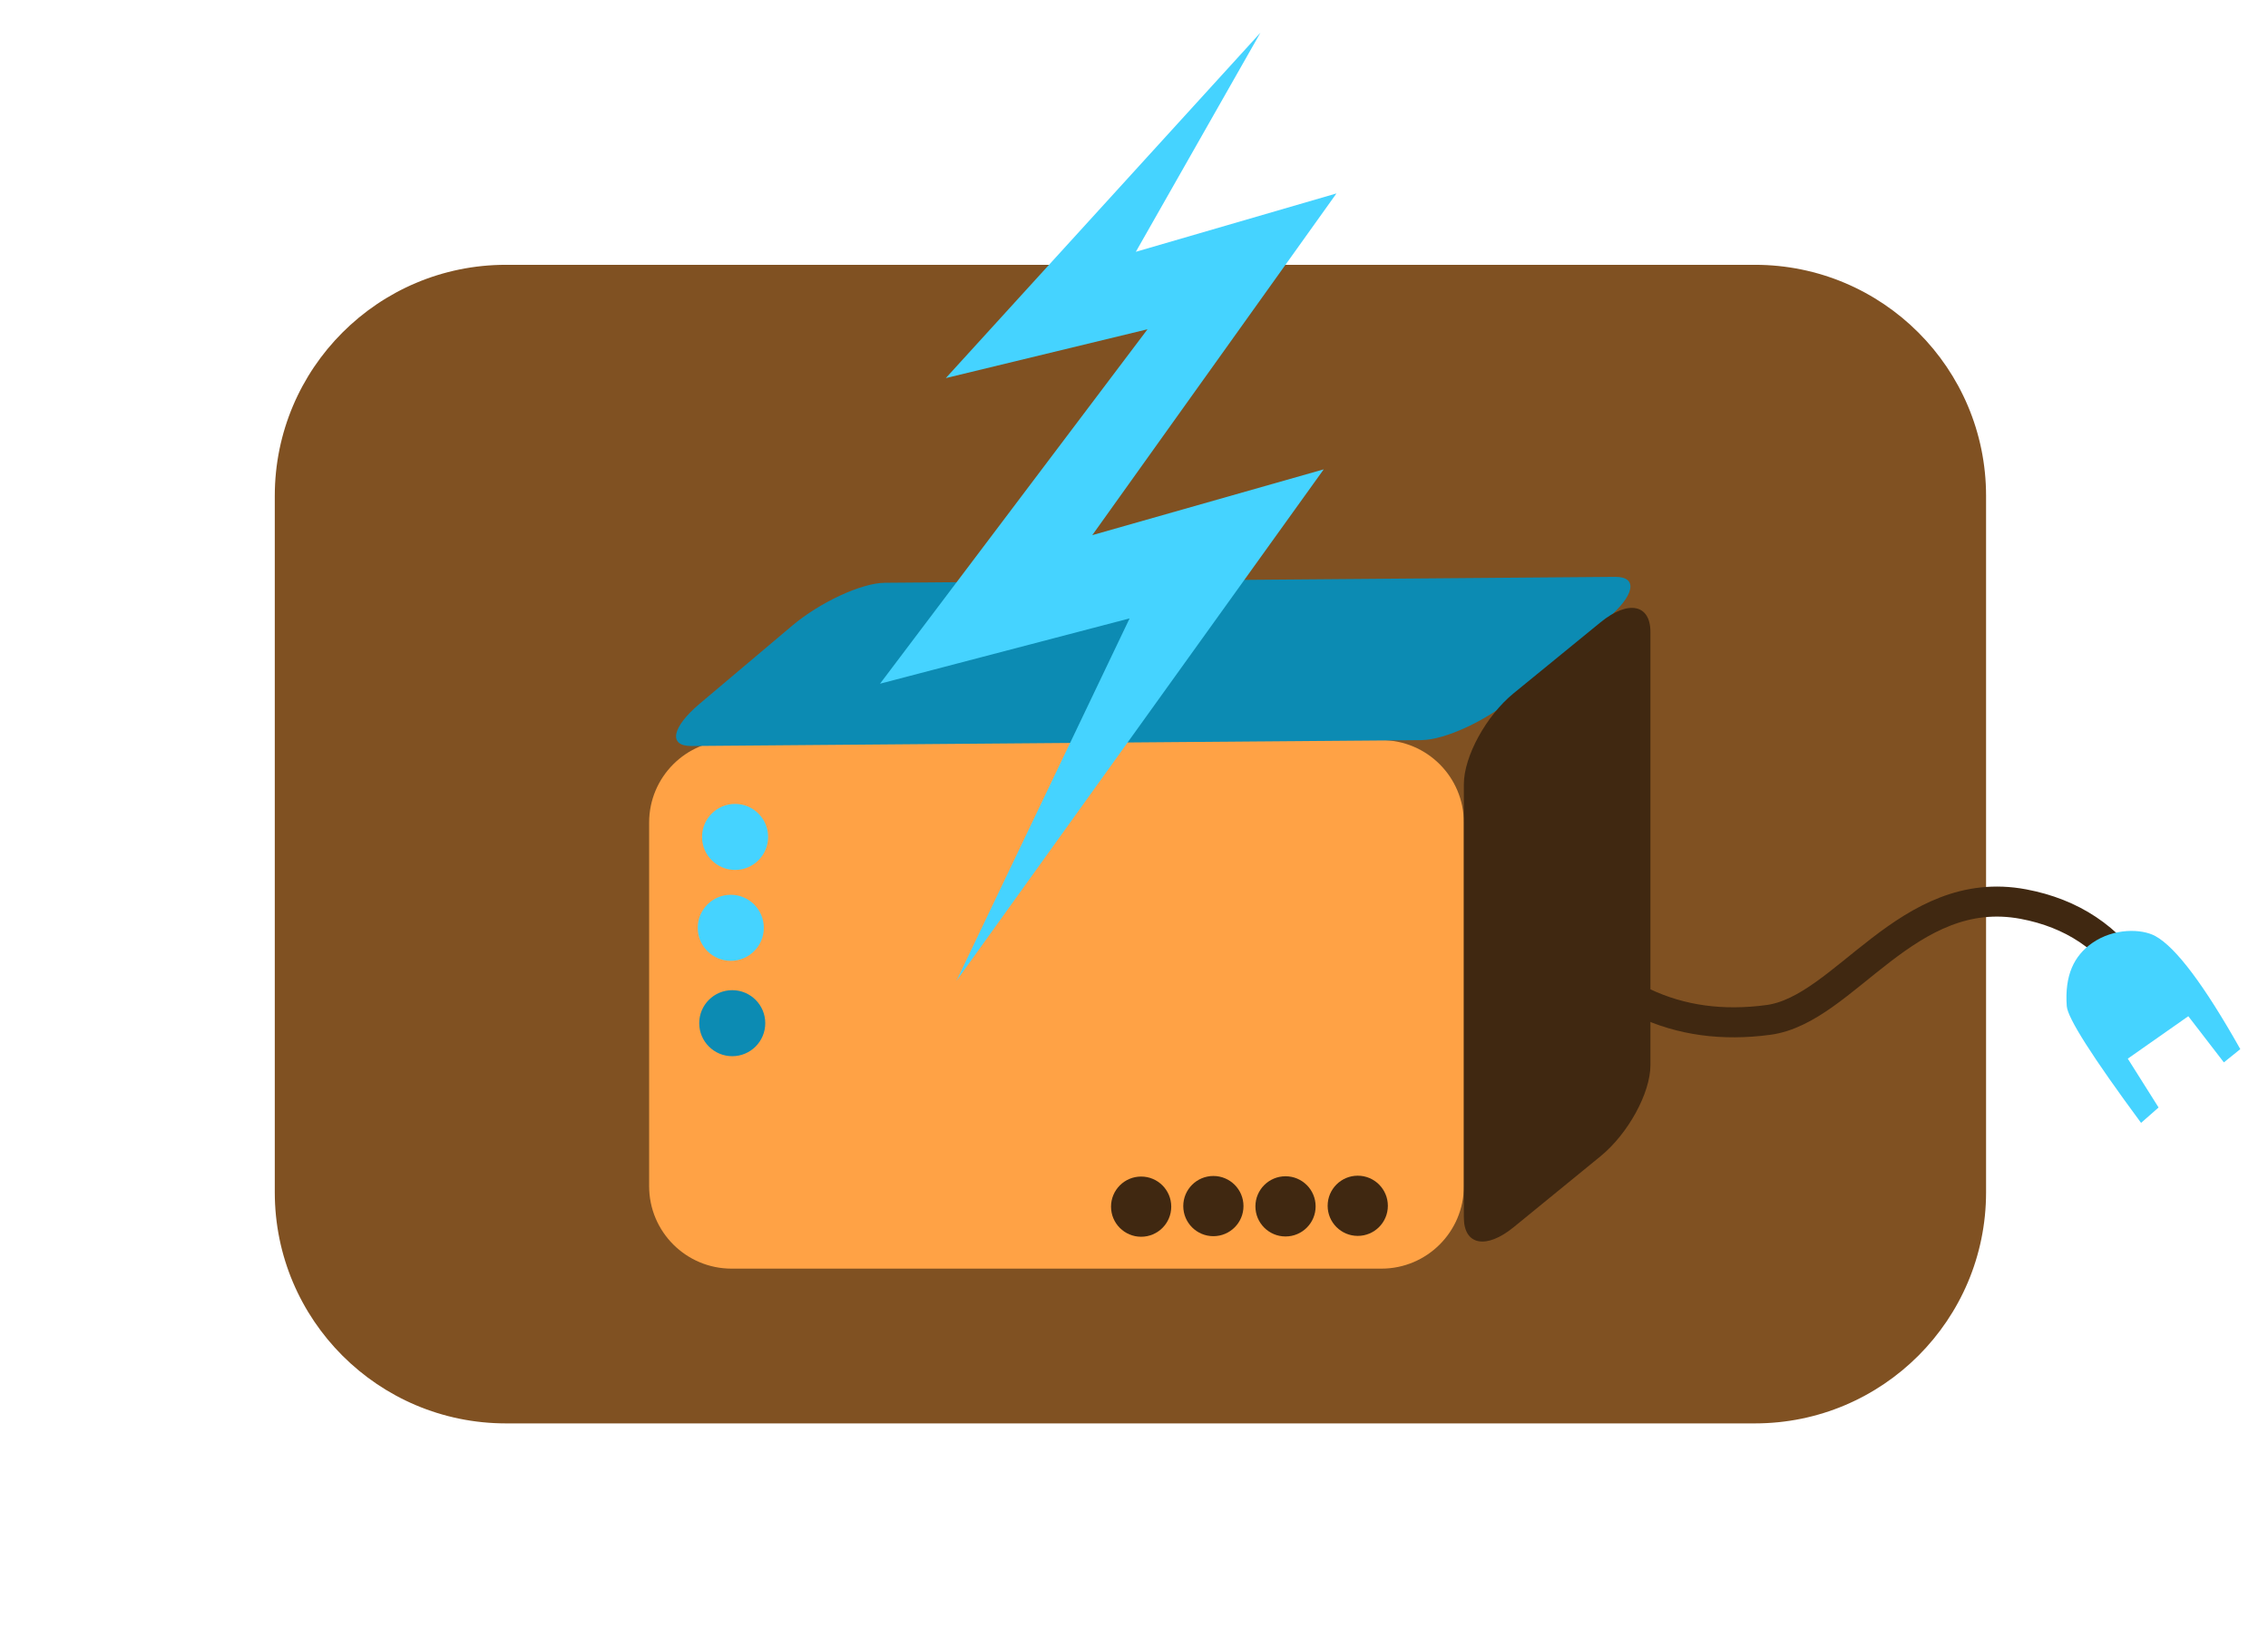
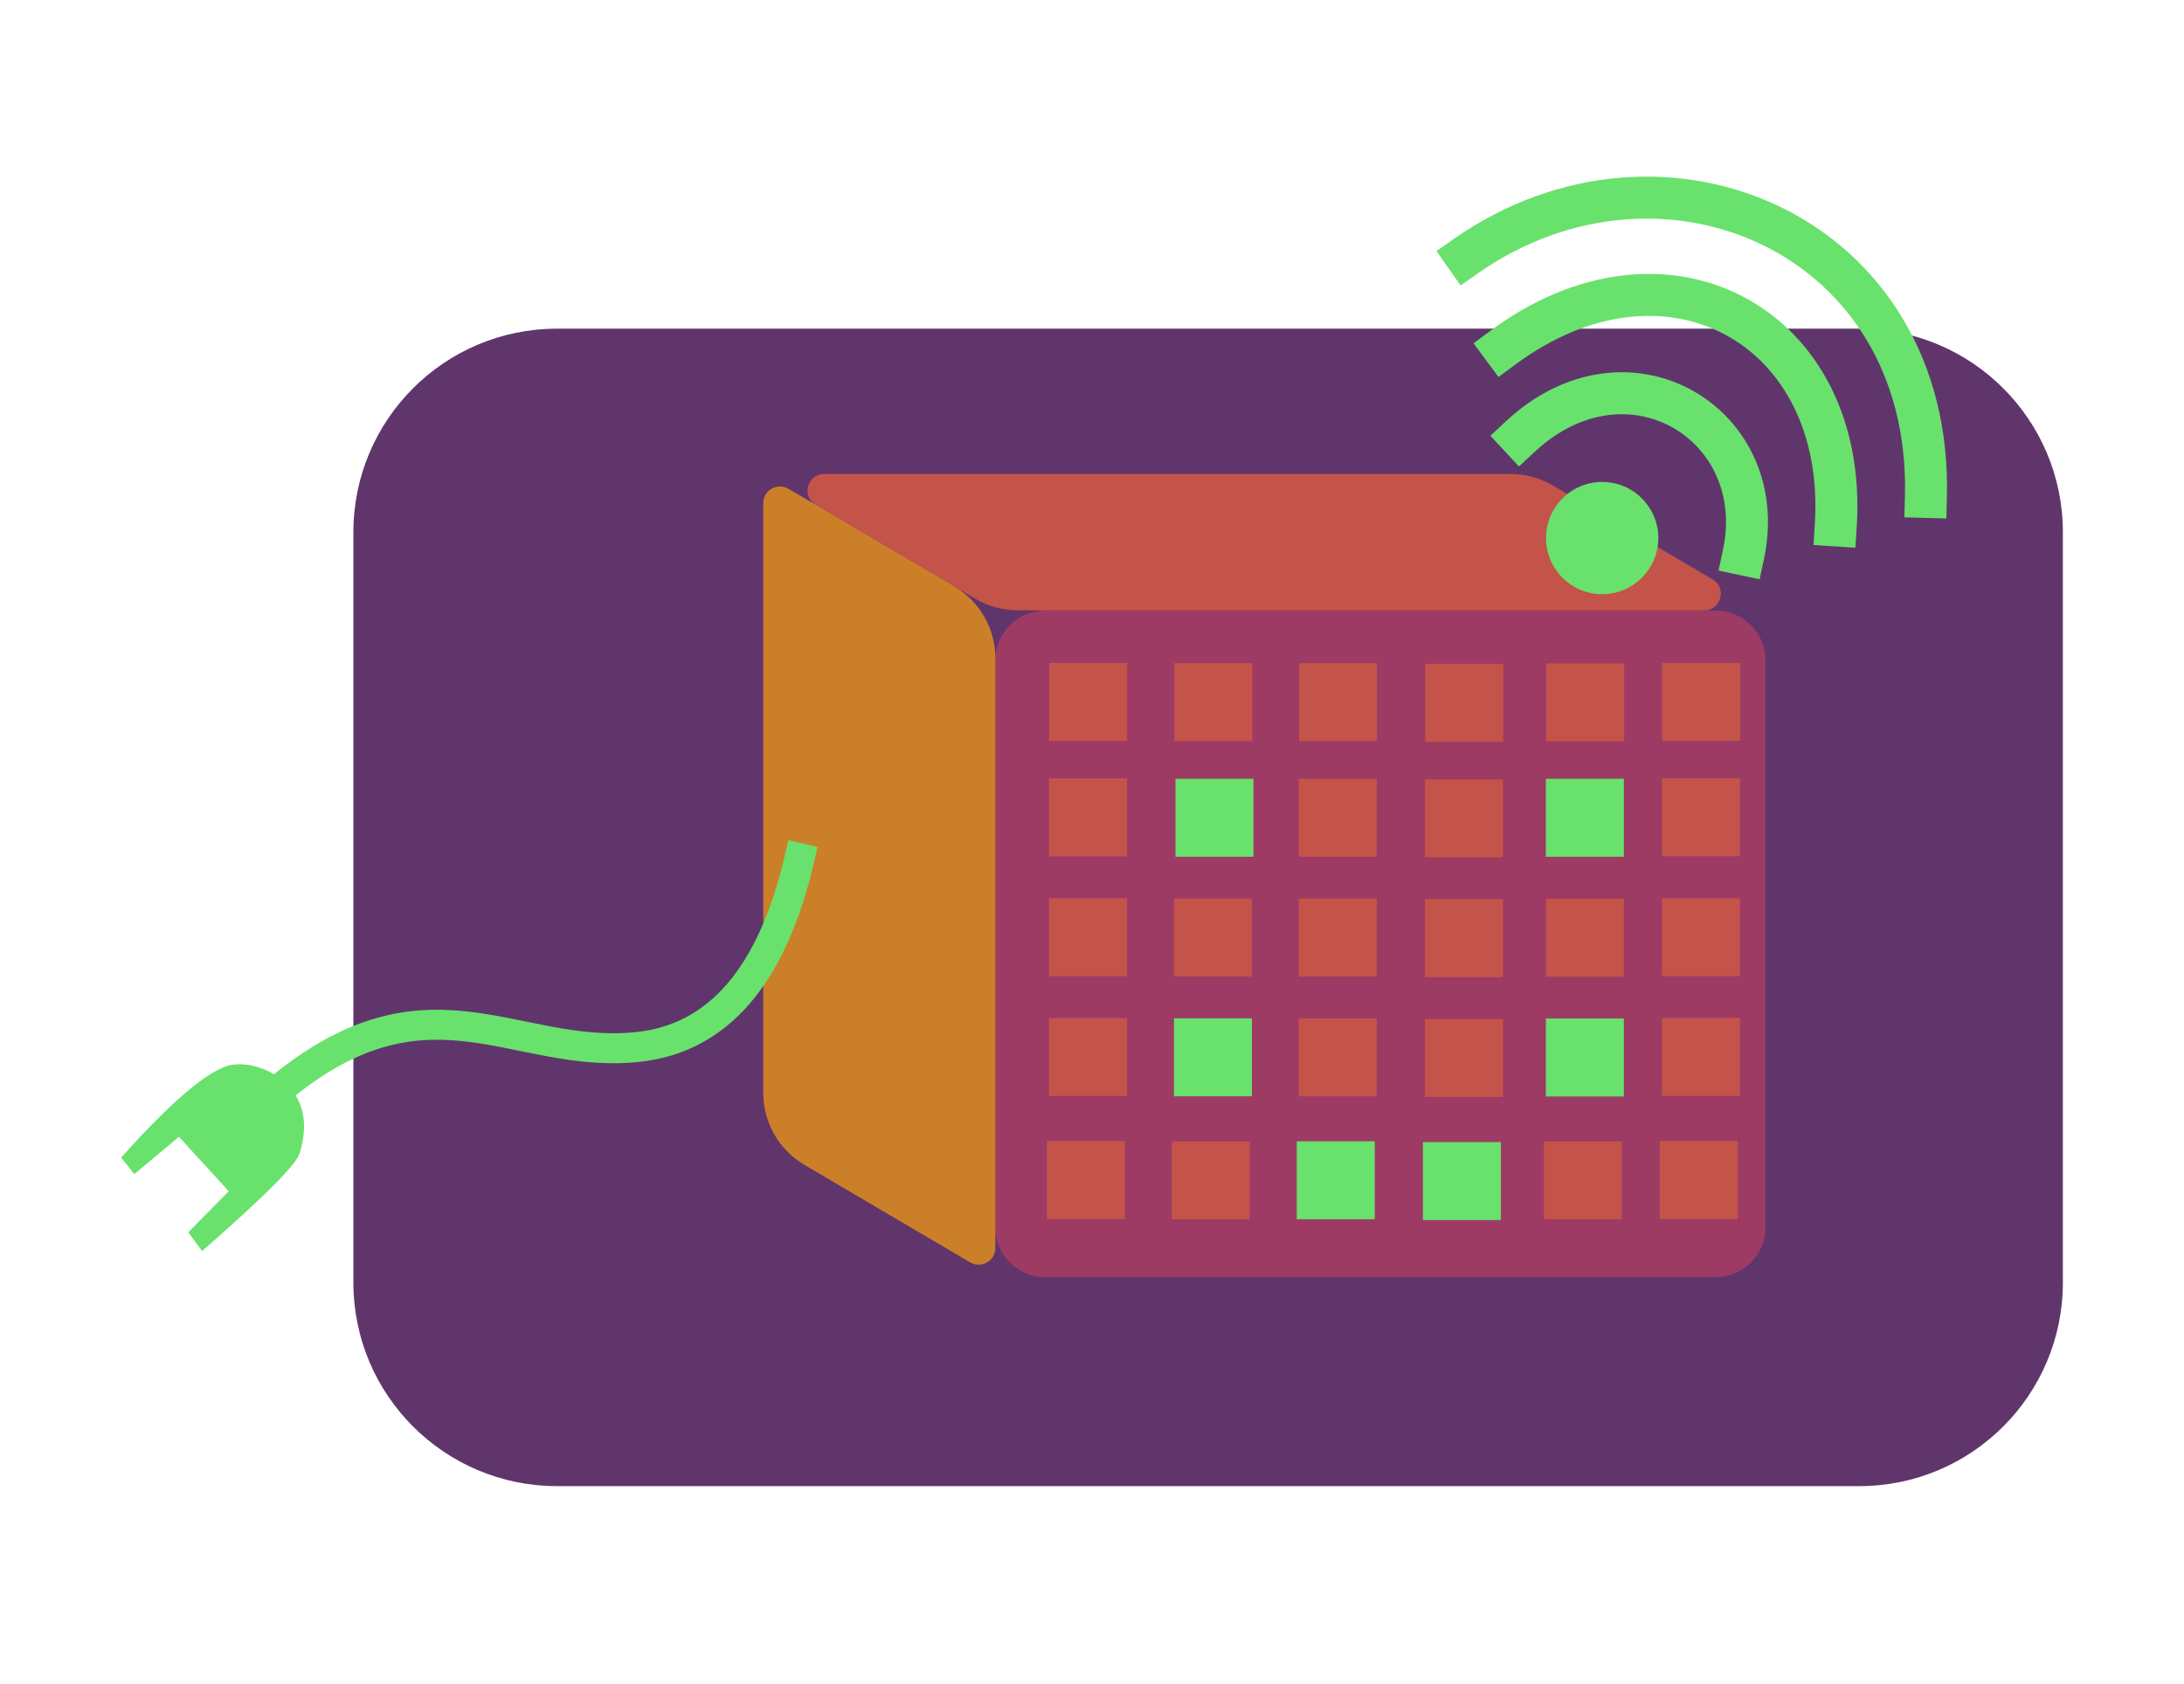
- <svg xmlns="http://www.w3.org/2000/svg" width="324pt" height="234pt" viewBox="0 0 324 234">
-   <defs />
-   <rect id="shape0" transform="matrix(2.382743 0 0 2.382743 39.2548 37.8392)" fill="#805122" fill-rule="evenodd" width="102.6" height="69.48" rx="13.86" ry="13.86" />
-   <rect id="shape13" transform="matrix(2.467932 0 0 2.467932 92.73337 105.7588)" fill="#ffa245" fill-rule="evenodd" width="47.16" height="30.6" rx="4.772" ry="4.772" />
-   <rect id="shape14" transform="matrix(2.467932 -0.01998196 -2.953213 2.491843 120.3754 83.32363)" fill="#0c8bb3" fill-rule="evenodd" width="47.16" height="9.36" rx="2.446" ry="2.446" />
-   <circle id="shape16" transform="matrix(2.382743 0 0 2.382743 100.2936 114.8726)" r="1.98" cx="1.98" cy="1.98" fill="#45d3ff" fill-rule="evenodd" />
-   <circle id="shape020" transform="matrix(2.382743 0 0 2.382743 99.68056 127.8585)" r="1.98" cx="1.98" cy="1.98" fill="#45d3ff" fill-rule="evenodd" />
-   <circle id="shape02111" transform="matrix(2.382743 0 0 2.382743 99.88852 141.4878)" r="1.98" cx="1.98" cy="1.98" fill="#0c8bb3" fill-rule="evenodd" />
-   <circle id="shape0221" transform="matrix(2.172135 0 0 2.172135 158.7191 168.1205)" r="1.98" cx="1.98" cy="1.98" fill="#402811" fill-rule="evenodd" />
-   <circle id="shape0231" transform="matrix(2.172135 0 0 2.172135 169.0382 168.039)" r="1.98" cx="1.98" cy="1.98" fill="#402811" fill-rule="evenodd" />
-   <circle id="shape0241" transform="matrix(2.172135 0 0 2.172135 179.3446 168.0798)" r="1.98" cx="1.98" cy="1.98" fill="#402811" fill-rule="evenodd" />
-   <circle id="shape0161" transform="matrix(2.172135 0 0 2.172135 189.6637 167.9982)" r="1.98" cx="1.98" cy="1.98" fill="#402811" fill-rule="evenodd" />
-   <path id="shape17" transform="matrix(2.180636 0 0 2.598571 125.7179 4.68)" fill="#45d3ff" fill-rule="evenodd" d="M24.919 0L4.311 18.989L17.524 16.305L0 35.795L16.35 32.204L5.007 52.134L29.067 24.008L13.905 27.626L29.901 8.836L16.759 12.045Z" />
-   <path id="shape71" transform="matrix(2.382743 0 0 2.382743 220.6884 128.8297)" fill="none" stroke="#402811" stroke-width="1.8" stroke-linecap="square" stroke-linejoin="bevel" d="M0 0.742C3.431 5.723 7.902 7.84 13.413 7.095C17.998 6.476 21.724 -1.161 28.695 0.151C31.605 0.699 33.827 2.177 35.361 4.584" />
-   <path id="shape06" transform="matrix(2.382743 0 0 2.382743 295.2064 133.0203)" fill="#45d3ff" fill-rule="evenodd" d="M4.474 11.512L5.524 10.589L3.678 7.661L7.306 5.116L9.438 7.884L10.424 7.089C8.258 3.245 6.561 0.986 5.333 0.311C4.511 -0.141 2.837 -0.178 1.546 0.725C0.456 1.487 -0.114 2.654 0.019 4.511C0.07 5.224 1.555 7.557 4.474 11.512Z" />
-   <rect id="shape15" transform="matrix(2.467932 -2.015478 6.10671481395807e-16 2.493338 209.1211 104.8704)" fill="#402811" fill-rule="evenodd" width="10.8" height="30.6" rx="2.886" ry="2.886" />
+ <svg xmlns="http://www.w3.org/2000/svg" id="Layer_1" viewBox="0 0 131.08 101.07">
+   <defs>
+     <style>.cls-1,.cls-2{fill:#69e16d;}.cls-3{fill:#9d3b64;}.cls-2,.cls-4,.cls-5{fill-rule:evenodd;}.cls-6,.cls-5{fill:#c4534a;}.cls-4{fill:#cc7f29;}.cls-7{fill:#60356c;}.cls-8{stroke-width:1.8px;}.cls-8,.cls-9{fill:none;stroke:#69e16d;stroke-linecap:square;stroke-linejoin:bevel;}.cls-9{stroke-width:2.52px;}</style>
+   </defs>
+   <rect id="shape022" class="cls-7" x="21.21" y="19.73" width="102.6" height="69.48" rx="12.22" ry="12.22" />
+   <rect class="cls-3" x="59.73" y="36.65" width="46.23" height="40.02" rx="3" ry="3" />
+   <path class="cls-5" d="M90.67,28.45H49.47c-1.02,0-1.39,1.35-.51,1.86l9.59,5.64c.77,.45,1.64,.69,2.54,.69h41.19c1.02,0,1.39-1.35,.51-1.86l-9.59-5.64c-.77-.45-1.64-.69-2.54-.69Z" />
+   <path class="cls-4" d="M48.27,69.92l9.96,5.86c.67,.39,1.51-.09,1.51-.86V39.51c0-1.77-.94-3.41-2.46-4.31l-9.96-5.86c-.67-.39-1.51,.09-1.51,.86v35.41c0,1.77,.94,3.41,2.46,4.31Z" />
+   <circle id="shape6" class="cls-1" cx="96.16" cy="32.3" r="3.37" />
+   <path id="shape7" class="cls-9" d="M91.23,26.22c6.46-6.03,15.08-.77,13.41,7.06" />
+   <path id="shape021" class="cls-9" d="M87.97,15.38c11.87-8.3,28.03-1.28,27.62,14.45" />
+   <path id="shape022-2" class="cls-9" d="M90.2,20.87c9.84-7.29,20.74-1.27,19.98,10.67" />
+   <path id="shape8" class="cls-8" d="M47.99,51.51c-1.63,7.05-4.87,10.83-9.72,11.34-7.65,.8-12.85-5.23-22.35,3.26" />
+   <path id="shape023" class="cls-2" d="M12.13,75.1l-.83-1.13,2.43-2.46-2.99-3.27-2.68,2.24-.79-.99c2.94-3.29,5.09-5.13,6.43-5.52,.9-.26,2.54,.06,3.61,1.22,.9,.98,1.21,2.24,.68,4.03-.2,.69-2.16,2.64-5.86,5.88Z" />
+   <rect id="shape5" class="cls-6" x="62.97" y="39.79" width="4.68" height="4.68" />
+   <rect id="shape08" class="cls-6" x="70.48" y="39.81" width="4.68" height="4.68" />
+   <rect id="shape09" class="cls-6" x="77.97" y="39.81" width="4.68" height="4.68" />
+   <rect id="shape010" class="cls-6" x="85.54" y="39.85" width="4.68" height="4.68" />
+   <rect id="shape011" class="cls-6" x="92.8" y="39.82" width="4.68" height="4.68" />
+   <rect id="shape012" class="cls-6" x="99.76" y="39.79" width="4.68" height="4.68" />
+   <rect id="shape013" class="cls-6" x="62.96" y="46.73" width="4.68" height="4.68" />
+   <rect id="shape014" class="cls-1" x="70.55" y="46.75" width="4.68" height="4.68" />
+   <rect id="shape014-2" class="cls-6" x="77.95" y="46.75" width="4.68" height="4.68" />
+   <rect id="shape024" class="cls-6" x="85.52" y="46.79" width="4.68" height="4.68" />
+   <rect id="shape032" class="cls-1" x="92.78" y="46.75" width="4.68" height="4.68" />
+   <rect id="shape042" class="cls-6" x="99.75" y="46.72" width="4.68" height="4.68" />
+   <rect id="shape015" class="cls-6" x="62.96" y="53.92" width="4.68" height="4.68" />
+   <rect id="shape016" class="cls-6" x="70.46" y="53.94" width="4.68" height="4.68" />
+   <rect id="shape015-2" class="cls-6" x="77.95" y="53.94" width="4.68" height="4.68" />
+   <rect id="shape025" class="cls-6" x="85.52" y="53.98" width="4.68" height="4.68" />
+   <rect id="shape033" class="cls-6" x="92.78" y="53.95" width="4.68" height="4.68" />
+   <rect id="shape043" class="cls-6" x="99.75" y="53.92" width="4.68" height="4.68" />
+   <rect id="shape017" class="cls-6" x="62.96" y="61.11" width="4.68" height="4.68" />
+   <rect id="shape018" class="cls-1" x="70.46" y="61.13" width="4.68" height="4.68" />
+   <rect id="shape016-2" class="cls-6" x="77.95" y="61.13" width="4.68" height="4.68" />
+   <rect id="shape026" class="cls-6" x="85.52" y="61.17" width="4.68" height="4.68" />
+   <rect id="shape034" class="cls-1" x="92.78" y="61.14" width="4.68" height="4.68" />
+   <rect id="shape044" class="cls-6" x="99.75" y="61.11" width="4.68" height="4.68" />
+   <rect id="shape019" class="cls-6" x="62.83" y="68.5" width="4.68" height="4.68" />
+   <rect id="shape020" class="cls-6" x="70.33" y="68.52" width="4.68" height="4.68" />
+   <rect id="shape017-2" class="cls-1" x="77.83" y="68.51" width="4.68" height="4.68" />
+   <rect id="shape027" class="cls-1" x="85.4" y="68.56" width="4.68" height="4.68" />
+   <rect id="shape035" class="cls-6" x="92.66" y="68.52" width="4.68" height="4.68" />
+   <rect id="shape045" class="cls-6" x="99.62" y="68.49" width="4.68" height="4.68" />
</svg>
